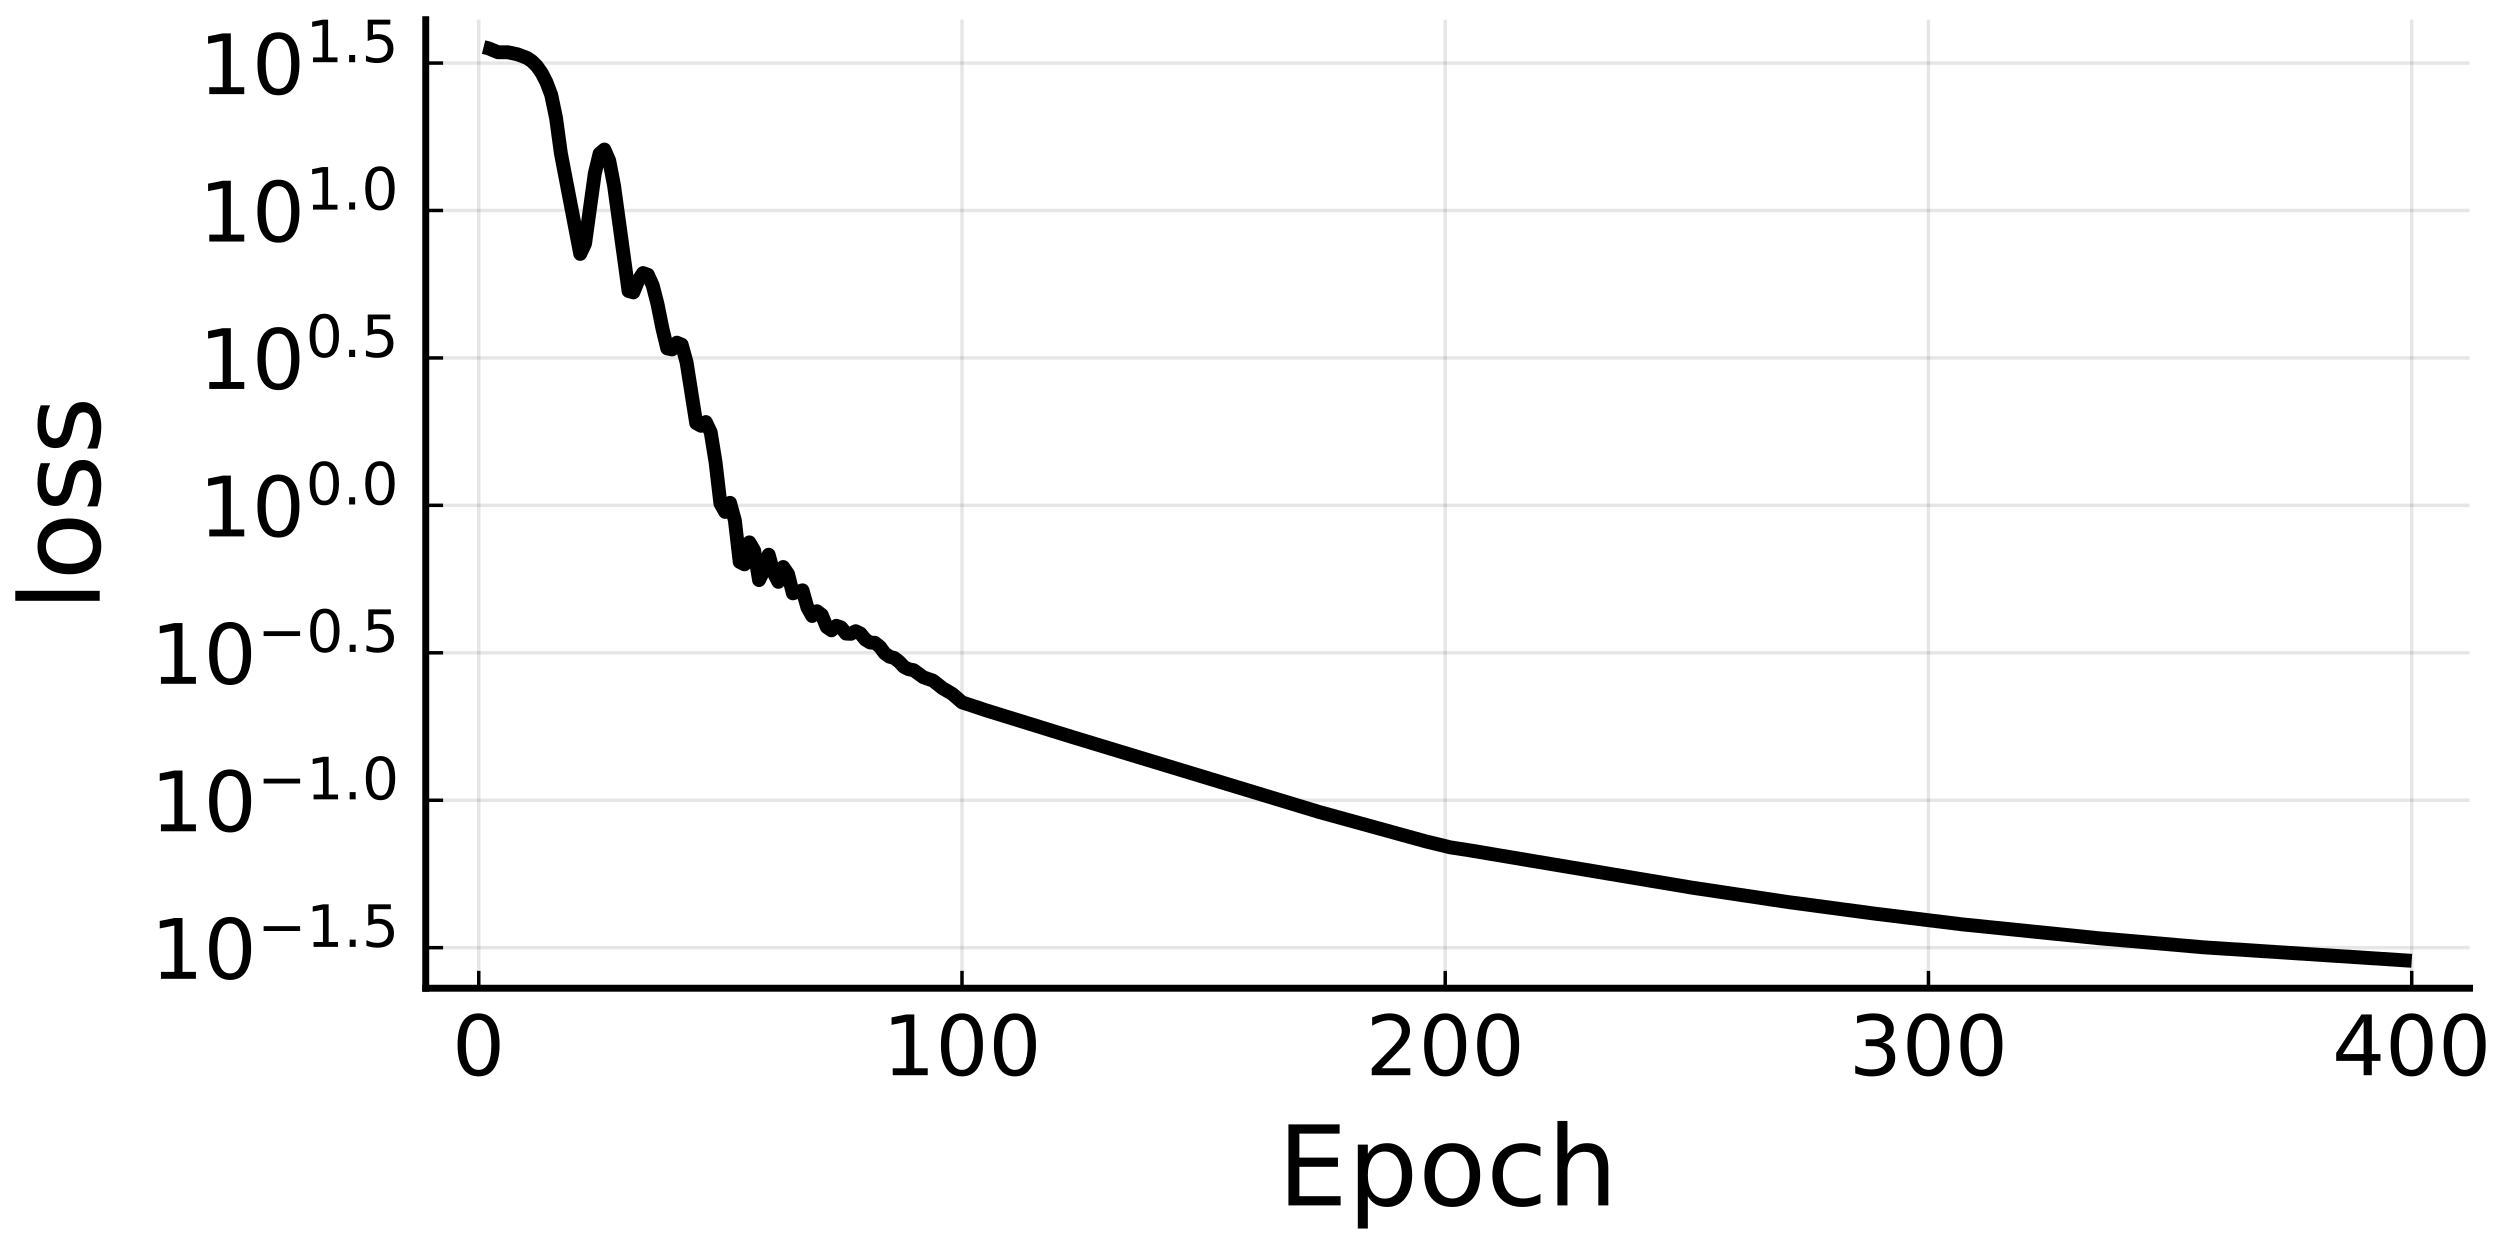
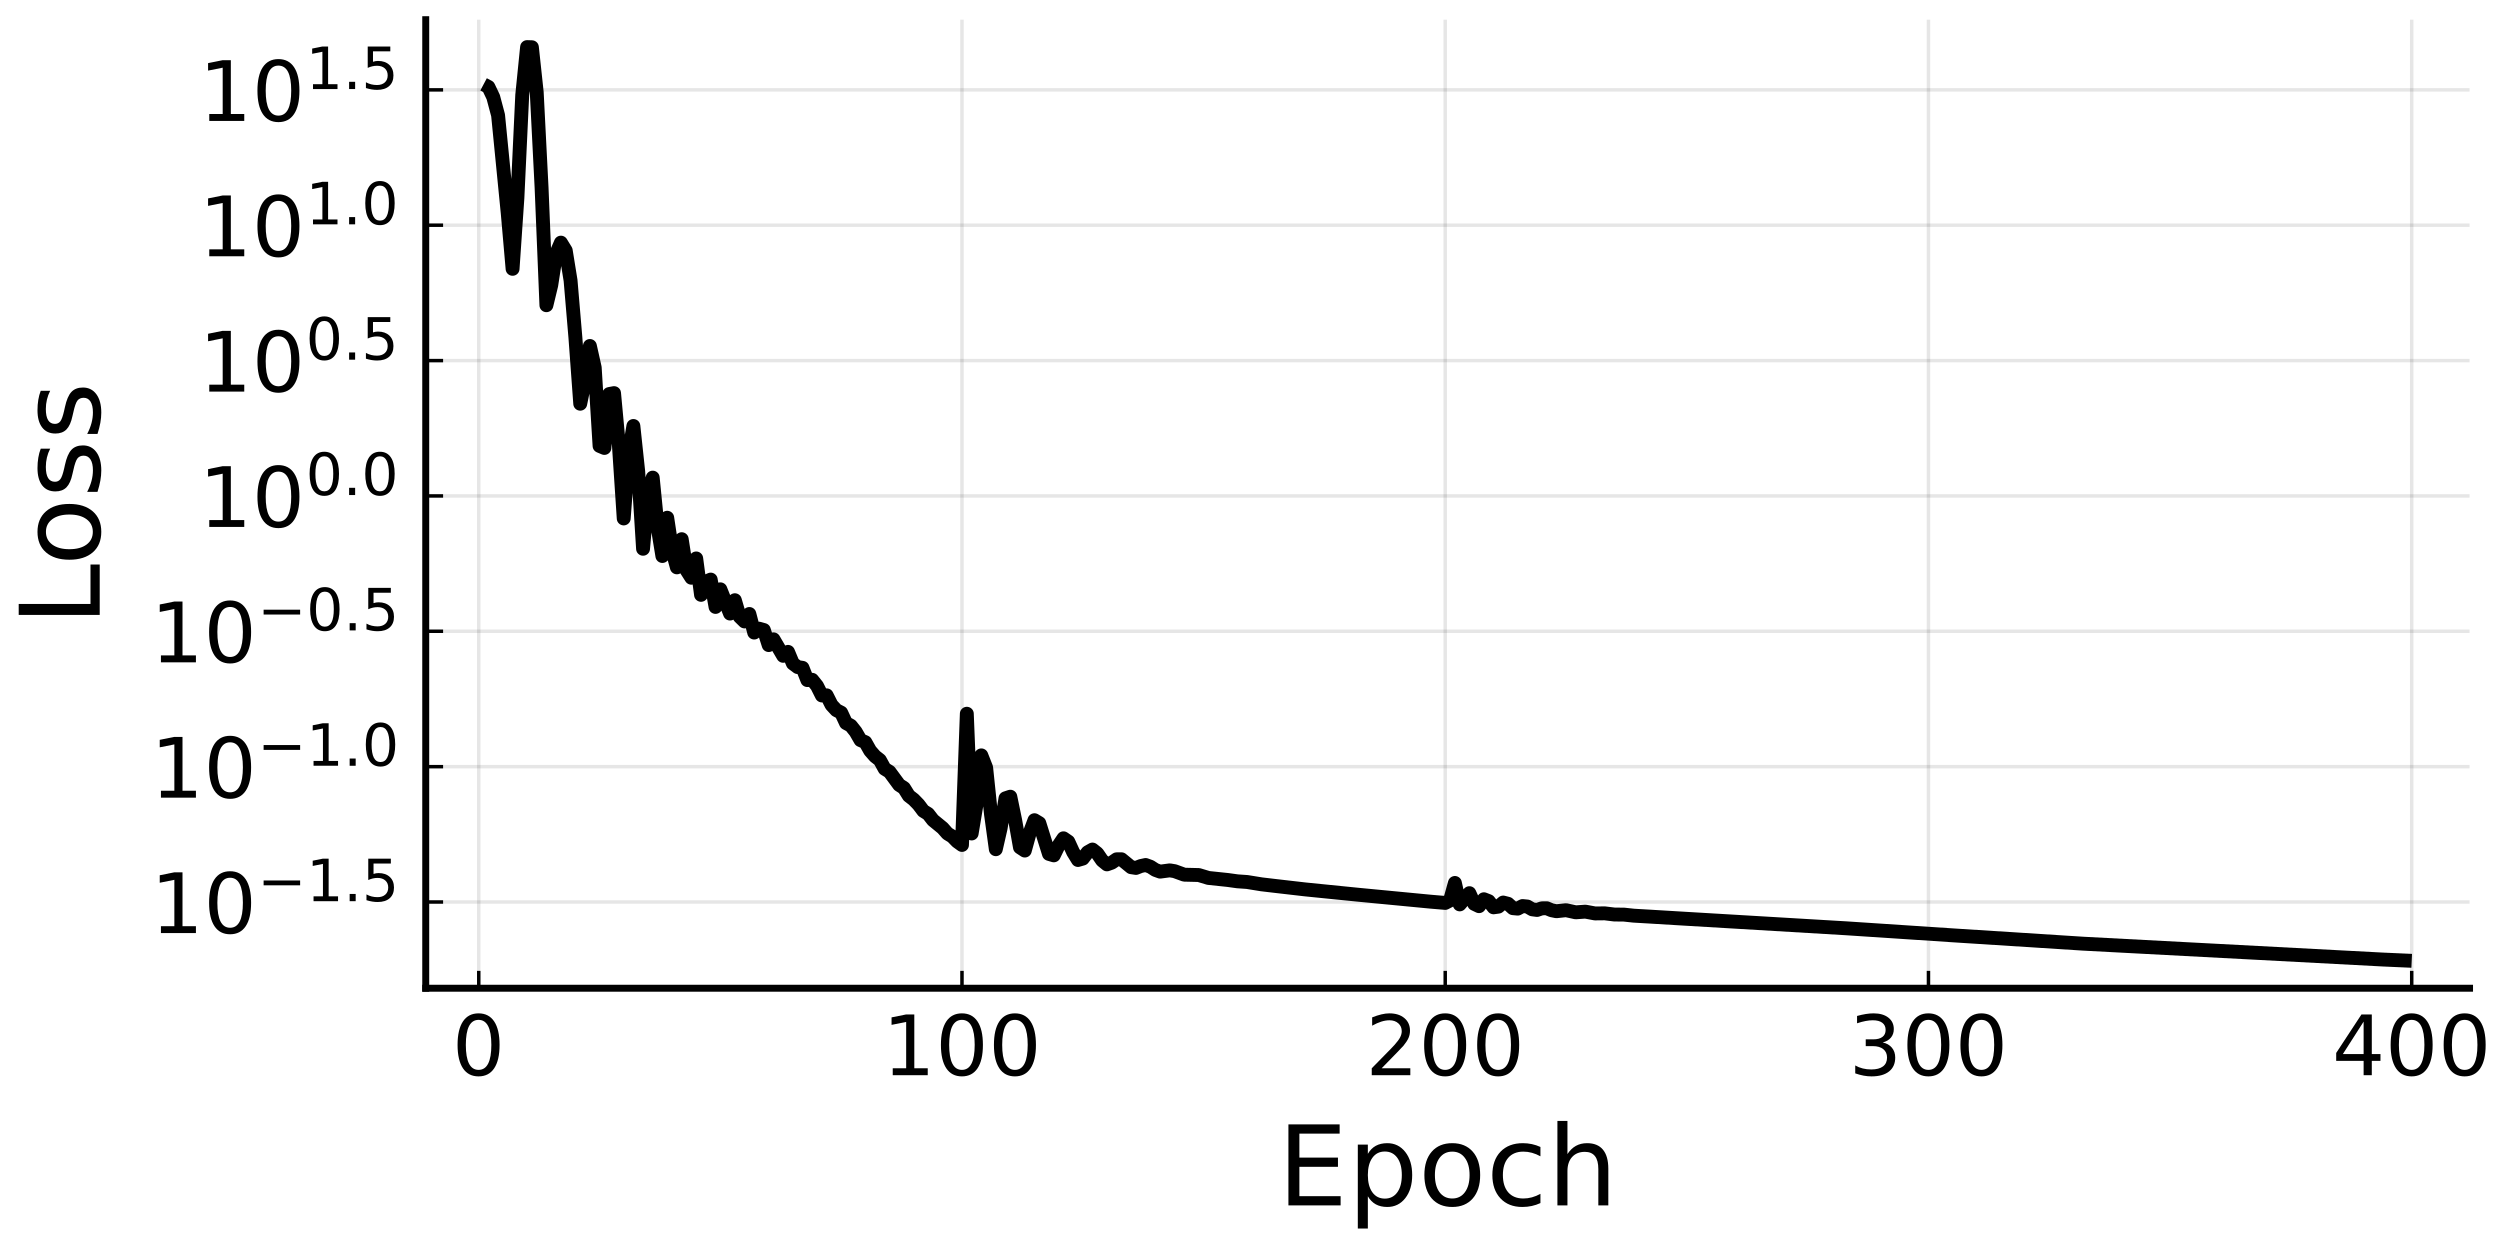
<svg xmlns="http://www.w3.org/2000/svg" xmlns:xlink="http://www.w3.org/1999/xlink" height="180pt" version="1.1" viewBox="0 0 360 180" width="360pt">
  <defs>
    <style type="text/css">*{stroke-linecap:butt;stroke-linejoin:round;}</style>
  </defs>
  <g id="figure_1">
    <g id="patch_1">
      <path d="M 0 180  L 360 180  L 360 0  L 0 0  z " style="fill:#ffffff;" />
    </g>
    <g id="axes_1">
      <g id="patch_2">
        <path d="M 61.306 142.305  L 355.615 142.305  L 355.615 2.835  L 61.306 2.835  z " style="fill:#ffffff;" />
      </g>
      <g id="matplotlib.axis_1">
        <g id="xtick_1">
          <g id="line2d_1">
-             <path clip-path="url(#p5603cf0b83)" d="M 68.94 142.305  L 68.94 2.835  " style="fill:none;stroke:#000000;stroke-linecap:square;stroke-opacity:0.1;stroke-width:0.5;" />
+             <path clip-path="url(#p1fd7293b6f)" d="M 68.94 142.305  L 68.94 2.835  " style="fill:none;stroke:#000000;stroke-linecap:square;stroke-opacity:0.1;stroke-width:0.5;" />
          </g>
          <g id="line2d_2">
            <defs>
-               <path d="M 0 0  L 0 -2.5  " id="m13d099c636" style="stroke:#000000;stroke-width:0.5;" />
+               <path d="M 0 0  L 0 -2.5  " id="m268e1f296f" style="stroke:#000000;stroke-width:0.5;" />
            </defs>
            <g>
-               <use style="stroke:#000000;stroke-width:0.5;" x="68.94" xlink:href="#m13d099c636" y="142.305" />
+               <use style="stroke:#000000;stroke-width:0.5;" x="68.94" xlink:href="#m268e1f296f" y="142.305" />
            </g>
          </g>
          <g id="text_1">
            <g transform="translate(65.0995 154.9235)scale(0.12 -0.12)">
              <defs>
                <path d="M 31.781 66.406  Q 24.172 66.406 20.328 58.906  Q 16.5 51.422 16.5 36.375  Q 16.5 21.391 20.328 13.891  Q 24.172 6.391 31.781 6.391  Q 39.453 6.391 43.281 13.891  Q 47.125 21.391 47.125 36.375  Q 47.125 51.422 43.281 58.906  Q 39.453 66.406 31.781 66.406  z M 31.781 74.219  Q 44.047 74.219 50.516 64.516  Q 56.984 54.828 56.984 36.375  Q 56.984 17.969 50.516 8.266  Q 44.047 -1.422 31.781 -1.422  Q 19.531 -1.422 13.062 8.266  Q 6.594 17.969 6.594 36.375  Q 6.594 54.828 13.062 64.516  Q 19.531 74.219 31.781 74.219  z " id="DejaVuSans-48" />
              </defs>
              <use transform="translate(0 0.78125)" xlink:href="#DejaVuSans-48" />
            </g>
          </g>
        </g>
        <g id="xtick_2">
          <g id="line2d_3">
-             <path clip-path="url(#p5603cf0b83)" d="M 138.526 142.305  L 138.526 2.835  " style="fill:none;stroke:#000000;stroke-linecap:square;stroke-opacity:0.1;stroke-width:0.5;" />
+             <path clip-path="url(#p1fd7293b6f)" d="M 138.526 142.305  L 138.526 2.835  " style="fill:none;stroke:#000000;stroke-linecap:square;stroke-opacity:0.1;stroke-width:0.5;" />
          </g>
          <g id="line2d_4">
            <g>
-               <use style="stroke:#000000;stroke-width:0.5;" x="138.526" xlink:href="#m13d099c636" y="142.305" />
+               <use style="stroke:#000000;stroke-width:0.5;" x="138.526" xlink:href="#m268e1f296f" y="142.305" />
            </g>
          </g>
          <g id="text_2">
            <g transform="translate(127.0661 154.9235)scale(0.12 -0.12)">
              <defs>
                <path d="M 12.406 8.297  L 28.516 8.297  L 28.516 63.922  L 10.984 60.406  L 10.984 69.391  L 28.422 72.906  L 38.281 72.906  L 38.281 8.297  L 54.391 8.297  L 54.391 0  L 12.406 0  z " id="DejaVuSans-49" />
              </defs>
              <use transform="translate(0 0.78125)" xlink:href="#DejaVuSans-49" />
              <use transform="translate(63.62305 0.78125)" xlink:href="#DejaVuSans-48" />
              <use transform="translate(127.2461 0.78125)" xlink:href="#DejaVuSans-48" />
            </g>
          </g>
        </g>
        <g id="xtick_3">
          <g id="line2d_5">
-             <path clip-path="url(#p5603cf0b83)" d="M 208.113 142.305  L 208.113 2.835  " style="fill:none;stroke:#000000;stroke-linecap:square;stroke-opacity:0.1;stroke-width:0.5;" />
+             <path clip-path="url(#p1fd7293b6f)" d="M 208.113 142.305  L 208.113 2.835  " style="fill:none;stroke:#000000;stroke-linecap:square;stroke-opacity:0.1;stroke-width:0.5;" />
          </g>
          <g id="line2d_6">
            <g>
-               <use style="stroke:#000000;stroke-width:0.5;" x="208.113" xlink:href="#m13d099c636" y="142.305" />
+               <use style="stroke:#000000;stroke-width:0.5;" x="208.113" xlink:href="#m268e1f296f" y="142.305" />
            </g>
          </g>
          <g id="text_3">
            <g transform="translate(196.6526 154.9235)scale(0.12 -0.12)">
              <defs>
                <path d="M 19.188 8.297  L 53.609 8.297  L 53.609 0  L 7.328 0  L 7.328 8.297  Q 12.938 14.109 22.625 23.891  Q 32.328 33.688 34.812 36.531  Q 39.547 41.844 41.422 45.531  Q 43.312 49.219 43.312 52.781  Q 43.312 58.594 39.234 62.25  Q 35.156 65.922 28.609 65.922  Q 23.969 65.922 18.812 64.312  Q 13.672 62.703 7.812 59.422  L 7.812 69.391  Q 13.766 71.781 18.938 73  Q 24.125 74.219 28.422 74.219  Q 39.75 74.219 46.484 68.547  Q 53.219 62.891 53.219 53.422  Q 53.219 48.922 51.531 44.891  Q 49.859 40.875 45.406 35.406  Q 44.188 33.984 37.641 27.219  Q 31.109 20.453 19.188 8.297  z " id="DejaVuSans-50" />
              </defs>
              <use transform="translate(0 0.78125)" xlink:href="#DejaVuSans-50" />
              <use transform="translate(63.62305 0.78125)" xlink:href="#DejaVuSans-48" />
              <use transform="translate(127.2461 0.78125)" xlink:href="#DejaVuSans-48" />
            </g>
          </g>
        </g>
        <g id="xtick_4">
          <g id="line2d_7">
-             <path clip-path="url(#p5603cf0b83)" d="M 277.699 142.305  L 277.699 2.835  " style="fill:none;stroke:#000000;stroke-linecap:square;stroke-opacity:0.1;stroke-width:0.5;" />
+             <path clip-path="url(#p1fd7293b6f)" d="M 277.699 142.305  L 277.699 2.835  " style="fill:none;stroke:#000000;stroke-linecap:square;stroke-opacity:0.1;stroke-width:0.5;" />
          </g>
          <g id="line2d_8">
            <g>
-               <use style="stroke:#000000;stroke-width:0.5;" x="277.699" xlink:href="#m13d099c636" y="142.305" />
+               <use style="stroke:#000000;stroke-width:0.5;" x="277.699" xlink:href="#m268e1f296f" y="142.305" />
            </g>
          </g>
          <g id="text_4">
            <g transform="translate(266.2392 154.9235)scale(0.12 -0.12)">
              <defs>
                <path d="M 40.578 39.312  Q 47.656 37.797 51.625 33  Q 55.609 28.219 55.609 21.188  Q 55.609 10.406 48.188 4.484  Q 40.766 -1.422 27.094 -1.422  Q 22.516 -1.422 17.656 -0.516  Q 12.797 0.391 7.625 2.203  L 7.625 11.719  Q 11.719 9.328 16.594 8.109  Q 21.484 6.891 26.812 6.891  Q 36.078 6.891 40.938 10.547  Q 45.797 14.203 45.797 21.188  Q 45.797 27.641 41.281 31.266  Q 36.766 34.906 28.719 34.906  L 20.219 34.906  L 20.219 43.016  L 29.109 43.016  Q 36.375 43.016 40.234 45.922  Q 44.094 48.828 44.094 54.297  Q 44.094 59.906 40.109 62.906  Q 36.141 65.922 28.719 65.922  Q 24.656 65.922 20.016 65.031  Q 15.375 64.156 9.812 62.312  L 9.812 71.094  Q 15.438 72.656 20.344 73.438  Q 25.25 74.219 29.594 74.219  Q 40.828 74.219 47.359 69.109  Q 53.906 64.016 53.906 55.328  Q 53.906 49.266 50.438 45.094  Q 46.969 40.922 40.578 39.312  z " id="DejaVuSans-51" />
              </defs>
              <use transform="translate(0 0.78125)" xlink:href="#DejaVuSans-51" />
              <use transform="translate(63.62305 0.78125)" xlink:href="#DejaVuSans-48" />
              <use transform="translate(127.2461 0.78125)" xlink:href="#DejaVuSans-48" />
            </g>
          </g>
        </g>
        <g id="xtick_5">
          <g id="line2d_9">
-             <path clip-path="url(#p5603cf0b83)" d="M 347.286 142.305  L 347.286 2.835  " style="fill:none;stroke:#000000;stroke-linecap:square;stroke-opacity:0.1;stroke-width:0.5;" />
+             <path clip-path="url(#p1fd7293b6f)" d="M 347.286 142.305  L 347.286 2.835  " style="fill:none;stroke:#000000;stroke-linecap:square;stroke-opacity:0.1;stroke-width:0.5;" />
          </g>
          <g id="line2d_10">
            <g>
-               <use style="stroke:#000000;stroke-width:0.5;" x="347.286" xlink:href="#m13d099c636" y="142.305" />
+               <use style="stroke:#000000;stroke-width:0.5;" x="347.286" xlink:href="#m268e1f296f" y="142.305" />
            </g>
          </g>
          <g id="text_5">
            <g transform="translate(335.8257 154.9235)scale(0.12 -0.12)">
              <defs>
                <path d="M 37.797 64.312  L 12.891 25.391  L 37.797 25.391  z M 35.203 72.906  L 47.609 72.906  L 47.609 25.391  L 58.016 25.391  L 58.016 17.188  L 47.609 17.188  L 47.609 0  L 37.797 0  L 37.797 17.188  L 4.891 17.188  L 4.891 26.703  z " id="DejaVuSans-52" />
              </defs>
              <use transform="translate(0 0.78125)" xlink:href="#DejaVuSans-52" />
              <use transform="translate(63.62305 0.78125)" xlink:href="#DejaVuSans-48" />
              <use transform="translate(127.2461 0.78125)" xlink:href="#DejaVuSans-48" />
            </g>
          </g>
        </g>
        <g id="text_6">
          <g transform="translate(183.963 173.5766)scale(0.16 -0.16)">
            <defs>
              <path d="M 9.812 72.906  L 55.906 72.906  L 55.906 64.594  L 19.672 64.594  L 19.672 43.016  L 54.391 43.016  L 54.391 34.719  L 19.672 34.719  L 19.672 8.297  L 56.781 8.297  L 56.781 0  L 9.812 0  z " id="DejaVuSans-69" />
              <path d="M 18.109 8.203  L 18.109 -20.797  L 9.078 -20.797  L 9.078 54.688  L 18.109 54.688  L 18.109 46.391  Q 20.953 51.266 25.266 53.625  Q 29.594 56 35.594 56  Q 45.562 56 51.781 48.094  Q 58.016 40.188 58.016 27.297  Q 58.016 14.406 51.781 6.484  Q 45.562 -1.422 35.594 -1.422  Q 29.594 -1.422 25.266 0.953  Q 20.953 3.328 18.109 8.203  z M 48.688 27.297  Q 48.688 37.203 44.609 42.844  Q 40.531 48.484 33.406 48.484  Q 26.266 48.484 22.188 42.844  Q 18.109 37.203 18.109 27.297  Q 18.109 17.391 22.188 11.75  Q 26.266 6.109 33.406 6.109  Q 40.531 6.109 44.609 11.75  Q 48.688 17.391 48.688 27.297  z " id="DejaVuSans-112" />
              <path d="M 30.609 48.391  Q 23.391 48.391 19.188 42.75  Q 14.984 37.109 14.984 27.297  Q 14.984 17.484 19.156 11.844  Q 23.344 6.203 30.609 6.203  Q 37.797 6.203 41.984 11.859  Q 46.188 17.531 46.188 27.297  Q 46.188 37.016 41.984 42.703  Q 37.797 48.391 30.609 48.391  z M 30.609 56  Q 42.328 56 49.016 48.375  Q 55.719 40.766 55.719 27.297  Q 55.719 13.875 49.016 6.219  Q 42.328 -1.422 30.609 -1.422  Q 18.844 -1.422 12.172 6.219  Q 5.516 13.875 5.516 27.297  Q 5.516 40.766 12.172 48.375  Q 18.844 56 30.609 56  z " id="DejaVuSans-111" />
              <path d="M 48.781 52.594  L 48.781 44.188  Q 44.969 46.297 41.141 47.344  Q 37.312 48.391 33.406 48.391  Q 24.656 48.391 19.812 42.844  Q 14.984 37.312 14.984 27.297  Q 14.984 17.281 19.812 11.734  Q 24.656 6.203 33.406 6.203  Q 37.312 6.203 41.141 7.25  Q 44.969 8.297 48.781 10.406  L 48.781 2.094  Q 45.016 0.344 40.984 -0.531  Q 36.969 -1.422 32.422 -1.422  Q 20.062 -1.422 12.781 6.344  Q 5.516 14.109 5.516 27.297  Q 5.516 40.672 12.859 48.328  Q 20.219 56 33.016 56  Q 37.156 56 41.109 55.141  Q 45.062 54.297 48.781 52.594  z " id="DejaVuSans-99" />
              <path d="M 54.891 33.016  L 54.891 0  L 45.906 0  L 45.906 32.719  Q 45.906 40.484 42.875 44.328  Q 39.844 48.188 33.797 48.188  Q 26.516 48.188 22.312 43.547  Q 18.109 38.922 18.109 30.906  L 18.109 0  L 9.078 0  L 9.078 75.984  L 18.109 75.984  L 18.109 46.188  Q 21.344 51.125 25.703 53.562  Q 30.078 56 35.797 56  Q 45.219 56 50.047 50.172  Q 54.891 44.344 54.891 33.016  z " id="DejaVuSans-104" />
            </defs>
            <use xlink:href="#DejaVuSans-69" />
            <use x="63.184" xlink:href="#DejaVuSans-112" />
            <use x="126.66" xlink:href="#DejaVuSans-111" />
            <use x="187.842" xlink:href="#DejaVuSans-99" />
            <use x="242.822" xlink:href="#DejaVuSans-104" />
          </g>
        </g>
      </g>
      <g id="matplotlib.axis_2">
        <g id="ytick_1">
          <g id="line2d_11">
-             <path clip-path="url(#p5603cf0b83)" d="M 61.306 136.466  L 355.615 136.466  " style="fill:none;stroke:#000000;stroke-linecap:square;stroke-opacity:0.1;stroke-width:0.5;" />
+             <path clip-path="url(#p1fd7293b6f)" d="M 61.306 129.888  L 355.615 129.888  " style="fill:none;stroke:#000000;stroke-linecap:square;stroke-opacity:0.1;stroke-width:0.5;" />
          </g>
          <g id="line2d_12">
            <defs>
-               <path d="M 0 0  L 2.5 0  " id="m63763a4a3f" style="stroke:#000000;stroke-width:0.5;" />
+               <path d="M 0 0  L 2.5 0  " id="m3958d8e07d" style="stroke:#000000;stroke-width:0.5;" />
            </defs>
            <g>
-               <use style="stroke:#000000;stroke-width:0.5;" x="61.306" xlink:href="#m63763a4a3f" y="136.466" />
+               <use style="stroke:#000000;stroke-width:0.5;" x="61.306" xlink:href="#m3958d8e07d" y="129.888" />
            </g>
          </g>
          <g id="text_7">
-             <g transform="translate(21.68586 141.0252)scale(0.12 -0.12)">
+             <g transform="translate(21.68586 134.4466)scale(0.12 -0.12)">
              <defs>
                <path d="M 10.594 35.5  L 73.188 35.5  L 73.188 27.203  L 10.594 27.203  z " id="DejaVuSans-8722" />
                <path d="M 10.688 12.406  L 21 12.406  L 21 0  L 10.688 0  z " id="DejaVuSans-46" />
                <path d="M 10.797 72.906  L 49.516 72.906  L 49.516 64.594  L 19.828 64.594  L 19.828 46.734  Q 21.969 47.469 24.109 47.828  Q 26.266 48.188 28.422 48.188  Q 40.625 48.188 47.75 41.5  Q 54.891 34.812 54.891 23.391  Q 54.891 11.625 47.562 5.094  Q 40.234 -1.422 26.906 -1.422  Q 22.312 -1.422 17.547 -0.641  Q 12.797 0.141 7.719 1.703  L 7.719 11.625  Q 12.109 9.234 16.797 8.062  Q 21.484 6.891 26.703 6.891  Q 35.156 6.891 40.078 11.328  Q 45.016 15.766 45.016 23.391  Q 45.016 31 40.078 35.438  Q 35.156 39.891 26.703 39.891  Q 22.75 39.891 18.812 39.016  Q 14.891 38.141 10.797 36.281  z " id="DejaVuSans-53" />
              </defs>
              <use transform="translate(0 0.684375)" xlink:href="#DejaVuSans-49" />
              <use transform="translate(63.62305 0.684375)" xlink:href="#DejaVuSans-48" />
              <use transform="translate(128.2031 38.96563)scale(0.7)" xlink:href="#DejaVuSans-8722" />
              <use transform="translate(186.8555 38.96563)scale(0.7)" xlink:href="#DejaVuSans-49" />
              <use transform="translate(231.3916 38.96563)scale(0.7)" xlink:href="#DejaVuSans-46" />
              <use transform="translate(253.6426 38.96563)scale(0.7)" xlink:href="#DejaVuSans-53" />
            </g>
          </g>
        </g>
        <g id="ytick_2">
          <g id="line2d_13">
-             <path clip-path="url(#p5603cf0b83)" d="M 61.306 115.235  L 355.615 115.235  " style="fill:none;stroke:#000000;stroke-linecap:square;stroke-opacity:0.1;stroke-width:0.5;" />
+             <path clip-path="url(#p1fd7293b6f)" d="M 61.306 110.396  L 355.615 110.396  " style="fill:none;stroke:#000000;stroke-linecap:square;stroke-opacity:0.1;stroke-width:0.5;" />
          </g>
          <g id="line2d_14">
            <g>
-               <use style="stroke:#000000;stroke-width:0.5;" x="61.306" xlink:href="#m63763a4a3f" y="115.235" />
+               <use style="stroke:#000000;stroke-width:0.5;" x="61.306" xlink:href="#m3958d8e07d" y="110.396" />
            </g>
          </g>
          <g id="text_8">
-             <g transform="translate(21.68586 119.7937)scale(0.12 -0.12)">
+             <g transform="translate(21.68586 114.9552)scale(0.12 -0.12)">
              <use transform="translate(0 0.765625)" xlink:href="#DejaVuSans-49" />
              <use transform="translate(63.62305 0.765625)" xlink:href="#DejaVuSans-48" />
              <use transform="translate(128.2031 39.04688)scale(0.7)" xlink:href="#DejaVuSans-8722" />
              <use transform="translate(186.8555 39.04688)scale(0.7)" xlink:href="#DejaVuSans-49" />
              <use transform="translate(231.3916 39.04688)scale(0.7)" xlink:href="#DejaVuSans-46" />
              <use transform="translate(253.6426 39.04688)scale(0.7)" xlink:href="#DejaVuSans-48" />
            </g>
          </g>
        </g>
        <g id="ytick_3">
          <g id="line2d_15">
-             <path clip-path="url(#p5603cf0b83)" d="M 61.306 94.003  L 355.615 94.003  " style="fill:none;stroke:#000000;stroke-linecap:square;stroke-opacity:0.1;stroke-width:0.5;" />
+             <path clip-path="url(#p1fd7293b6f)" d="M 61.306 90.905  L 355.615 90.905  " style="fill:none;stroke:#000000;stroke-linecap:square;stroke-opacity:0.1;stroke-width:0.5;" />
          </g>
          <g id="line2d_16">
            <g>
-               <use style="stroke:#000000;stroke-width:0.5;" x="61.306" xlink:href="#m63763a4a3f" y="94.003" />
+               <use style="stroke:#000000;stroke-width:0.5;" x="61.306" xlink:href="#m3958d8e07d" y="90.905" />
            </g>
          </g>
          <g id="text_9">
-             <g transform="translate(21.68586 98.56233)scale(0.12 -0.12)">
+             <g transform="translate(21.68586 95.46379)scale(0.12 -0.12)">
              <use transform="translate(0 0.765625)" xlink:href="#DejaVuSans-49" />
              <use transform="translate(63.62305 0.765625)" xlink:href="#DejaVuSans-48" />
              <use transform="translate(128.2031 39.04688)scale(0.7)" xlink:href="#DejaVuSans-8722" />
              <use transform="translate(186.8555 39.04688)scale(0.7)" xlink:href="#DejaVuSans-48" />
              <use transform="translate(231.3916 39.04688)scale(0.7)" xlink:href="#DejaVuSans-46" />
              <use transform="translate(253.6426 39.04688)scale(0.7)" xlink:href="#DejaVuSans-53" />
            </g>
          </g>
        </g>
        <g id="ytick_4">
          <g id="line2d_17">
-             <path clip-path="url(#p5603cf0b83)" d="M 61.306 72.772  L 355.615 72.772  " style="fill:none;stroke:#000000;stroke-linecap:square;stroke-opacity:0.1;stroke-width:0.5;" />
+             <path clip-path="url(#p1fd7293b6f)" d="M 61.306 71.413  L 355.615 71.413  " style="fill:none;stroke:#000000;stroke-linecap:square;stroke-opacity:0.1;stroke-width:0.5;" />
          </g>
          <g id="line2d_18">
            <g>
-               <use style="stroke:#000000;stroke-width:0.5;" x="61.306" xlink:href="#m63763a4a3f" y="72.772" />
+               <use style="stroke:#000000;stroke-width:0.5;" x="61.306" xlink:href="#m3958d8e07d" y="71.413" />
            </g>
          </g>
          <g id="text_10">
-             <g transform="translate(28.64586 77.33091)scale(0.12 -0.12)">
+             <g transform="translate(28.64586 75.97238)scale(0.12 -0.12)">
              <use transform="translate(0 0.765625)" xlink:href="#DejaVuSans-49" />
              <use transform="translate(63.62305 0.765625)" xlink:href="#DejaVuSans-48" />
              <use transform="translate(128.2031 39.04688)scale(0.7)" xlink:href="#DejaVuSans-48" />
              <use transform="translate(172.7393 39.04688)scale(0.7)" xlink:href="#DejaVuSans-46" />
              <use transform="translate(194.9902 39.04688)scale(0.7)" xlink:href="#DejaVuSans-48" />
            </g>
          </g>
        </g>
        <g id="ytick_5">
          <g id="line2d_19">
-             <path clip-path="url(#p5603cf0b83)" d="M 61.306 51.54  L 355.615 51.54  " style="fill:none;stroke:#000000;stroke-linecap:square;stroke-opacity:0.1;stroke-width:0.5;" />
+             <path clip-path="url(#p1fd7293b6f)" d="M 61.306 51.922  L 355.615 51.922  " style="fill:none;stroke:#000000;stroke-linecap:square;stroke-opacity:0.1;stroke-width:0.5;" />
          </g>
          <g id="line2d_20">
            <g>
-               <use style="stroke:#000000;stroke-width:0.5;" x="61.306" xlink:href="#m63763a4a3f" y="51.54" />
+               <use style="stroke:#000000;stroke-width:0.5;" x="61.306" xlink:href="#m3958d8e07d" y="51.922" />
            </g>
          </g>
          <g id="text_11">
-             <g transform="translate(28.64586 56.0995)scale(0.12 -0.12)">
+             <g transform="translate(28.64586 56.48097)scale(0.12 -0.12)">
              <use transform="translate(0 0.765625)" xlink:href="#DejaVuSans-49" />
              <use transform="translate(63.62305 0.765625)" xlink:href="#DejaVuSans-48" />
              <use transform="translate(128.2031 39.04688)scale(0.7)" xlink:href="#DejaVuSans-48" />
              <use transform="translate(172.7393 39.04688)scale(0.7)" xlink:href="#DejaVuSans-46" />
              <use transform="translate(194.9902 39.04688)scale(0.7)" xlink:href="#DejaVuSans-53" />
            </g>
          </g>
        </g>
        <g id="ytick_6">
          <g id="line2d_21">
-             <path clip-path="url(#p5603cf0b83)" d="M 61.306 30.309  L 355.615 30.309  " style="fill:none;stroke:#000000;stroke-linecap:square;stroke-opacity:0.1;stroke-width:0.5;" />
+             <path clip-path="url(#p1fd7293b6f)" d="M 61.306 32.43  L 355.615 32.43  " style="fill:none;stroke:#000000;stroke-linecap:square;stroke-opacity:0.1;stroke-width:0.5;" />
          </g>
          <g id="line2d_22">
            <g>
-               <use style="stroke:#000000;stroke-width:0.5;" x="61.306" xlink:href="#m63763a4a3f" y="30.309" />
+               <use style="stroke:#000000;stroke-width:0.5;" x="61.306" xlink:href="#m3958d8e07d" y="32.43" />
            </g>
          </g>
          <g id="text_12">
-             <g transform="translate(28.64586 34.86808)scale(0.12 -0.12)">
+             <g transform="translate(28.64586 36.98956)scale(0.12 -0.12)">
              <use transform="translate(0 0.765625)" xlink:href="#DejaVuSans-49" />
              <use transform="translate(63.62305 0.765625)" xlink:href="#DejaVuSans-48" />
              <use transform="translate(128.2031 39.04688)scale(0.7)" xlink:href="#DejaVuSans-49" />
              <use transform="translate(172.7393 39.04688)scale(0.7)" xlink:href="#DejaVuSans-46" />
              <use transform="translate(194.9902 39.04688)scale(0.7)" xlink:href="#DejaVuSans-48" />
            </g>
          </g>
        </g>
        <g id="ytick_7">
          <g id="line2d_23">
-             <path clip-path="url(#p5603cf0b83)" d="M 61.306 9.078  L 355.615 9.078  " style="fill:none;stroke:#000000;stroke-linecap:square;stroke-opacity:0.1;stroke-width:0.5;" />
+             <path clip-path="url(#p1fd7293b6f)" d="M 61.306 12.939  L 355.615 12.939  " style="fill:none;stroke:#000000;stroke-linecap:square;stroke-opacity:0.1;stroke-width:0.5;" />
          </g>
          <g id="line2d_24">
            <g>
-               <use style="stroke:#000000;stroke-width:0.5;" x="61.306" xlink:href="#m63763a4a3f" y="9.078" />
+               <use style="stroke:#000000;stroke-width:0.5;" x="61.306" xlink:href="#m3958d8e07d" y="12.939" />
            </g>
          </g>
          <g id="text_13">
-             <g transform="translate(28.64586 13.63666)scale(0.12 -0.12)">
+             <g transform="translate(28.64586 17.49815)scale(0.12 -0.12)">
              <use transform="translate(0 0.684375)" xlink:href="#DejaVuSans-49" />
              <use transform="translate(63.62305 0.684375)" xlink:href="#DejaVuSans-48" />
              <use transform="translate(128.2031 38.96563)scale(0.7)" xlink:href="#DejaVuSans-49" />
              <use transform="translate(172.7393 38.96563)scale(0.7)" xlink:href="#DejaVuSans-46" />
              <use transform="translate(194.9902 38.96563)scale(0.7)" xlink:href="#DejaVuSans-53" />
            </g>
          </g>
        </g>
        <g id="text_14">
-           <g transform="translate(14.35836 88.0225)rotate(-90)scale(0.16 -0.16)">
+           <g transform="translate(14.35836 90.1175)rotate(-90)scale(0.16 -0.16)">
            <defs>
-               <path d="M 9.422 75.984  L 18.406 75.984  L 18.406 0  L 9.422 0  z " id="DejaVuSans-108" />
+               <path d="M 9.812 72.906  L 19.672 72.906  L 19.672 8.297  L 55.172 8.297  L 55.172 0  L 9.812 0  z " id="DejaVuSans-76" />
              <path d="M 44.281 53.078  L 44.281 44.578  Q 40.484 46.531 36.375 47.5  Q 32.281 48.484 27.875 48.484  Q 21.188 48.484 17.844 46.438  Q 14.5 44.391 14.5 40.281  Q 14.5 37.156 16.891 35.375  Q 19.281 33.594 26.516 31.984  L 29.594 31.297  Q 39.156 29.25 43.188 25.516  Q 47.219 21.781 47.219 15.094  Q 47.219 7.469 41.188 3.016  Q 35.156 -1.422 24.609 -1.422  Q 20.219 -1.422 15.453 -0.562  Q 10.688 0.297 5.422 2  L 5.422 11.281  Q 10.406 8.688 15.234 7.391  Q 20.062 6.109 24.812 6.109  Q 31.156 6.109 34.562 8.281  Q 37.984 10.453 37.984 14.406  Q 37.984 18.062 35.516 20.016  Q 33.062 21.969 24.703 23.781  L 21.578 24.516  Q 13.234 26.266 9.516 29.906  Q 5.812 33.547 5.812 39.891  Q 5.812 47.609 11.281 51.797  Q 16.75 56 26.812 56  Q 31.781 56 36.172 55.266  Q 40.578 54.547 44.281 53.078  z " id="DejaVuSans-115" />
            </defs>
-             <use xlink:href="#DejaVuSans-108" />
-             <use x="27.783" xlink:href="#DejaVuSans-111" />
-             <use x="88.965" xlink:href="#DejaVuSans-115" />
-             <use x="141.064" xlink:href="#DejaVuSans-115" />
+             <use xlink:href="#DejaVuSans-76" />
+             <use x="53.963" xlink:href="#DejaVuSans-111" />
+             <use x="115.145" xlink:href="#DejaVuSans-115" />
+             <use x="167.244" xlink:href="#DejaVuSans-115" />
          </g>
        </g>
      </g>
      <g id="line2d_25">
-         <path clip-path="url(#p5603cf0b83)" d="M 69.635 6.782  L 70.331 6.956  L 71.723 7.528  L 73.115 7.523  L 74.506 7.816  L 75.898 8.346  L 76.594 8.813  L 77.29 9.501  L 77.986 10.484  L 78.682 11.826  L 79.377 13.664  L 80.073 17.009  L 80.769 22.099  L 83.553 36.564  L 84.249 35.087  L 85.64 25.029  L 86.336 22.133  L 87.032 21.532  L 87.728 23.133  L 88.424 26.737  L 90.511 41.904  L 91.207 42.104  L 91.903 40.379  L 92.599 39.321  L 93.295 39.562  L 93.991 41.101  L 94.687 43.81  L 95.382 47.28  L 96.078 50.165  L 96.774 50.315  L 97.47 49.343  L 98.166 49.634  L 98.862 52.149  L 100.253 60.934  L 100.949 61.314  L 101.645 60.777  L 102.341 62.237  L 103.037 66.536  L 103.733 72.488  L 104.429 73.72  L 105.125 72.409  L 105.82 74.923  L 106.516 80.92  L 107.212 81.266  L 107.908 78.099  L 108.604 79.289  L 109.3 83.532  L 109.996 82.117  L 110.691 79.876  L 111.387 82.438  L 112.083 83.788  L 112.779 81.647  L 113.475 82.651  L 114.171 85.438  L 115.562 85.007  L 116.258 87.459  L 116.954 88.702  L 117.65 88.017  L 118.346 88.555  L 119.042 90.282  L 119.738 90.769  L 120.434 90.114  L 121.129 90.356  L 121.825 91.235  L 122.521 91.27  L 123.217 90.894  L 123.913 91.236  L 124.609 92.102  L 125.305 92.521  L 126 92.571  L 126.696 93.13  L 127.392 94.07  L 128.088 94.562  L 128.784 94.751  L 129.48 95.297  L 130.176 96.035  L 130.872 96.381  L 131.567 96.505  L 132.959 97.526  L 134.351 98.007  L 135.743 99.112  L 137.134 99.924  L 138.526 101.135  L 142.005 102.292  L 154.531 106.17  L 190.02 116.947  L 205.329 121.163  L 208.808 122.013  L 211.592 122.442  L 220.638 123.967  L 243.602 127.816  L 257.519 129.903  L 270.045 131.575  L 282.57 133.11  L 302.054 135.093  L 317.364 136.418  L 347.286 138.358  L 347.286 138.358  " style="fill:none;stroke:#000000;stroke-width:2;" />
+         <path clip-path="url(#p1fd7293b6f)" d="M 69.635 12.148  L 70.331 12.517  L 71.027 13.978  L 71.723 16.599  L 73.115 30.723  L 73.811 38.712  L 74.506 28.515  L 75.202 13.678  L 75.898 6.782  L 76.594 6.803  L 77.29 13.307  L 77.986 27.008  L 78.682 43.952  L 79.377 41.073  L 80.073 36.555  L 80.769 34.939  L 81.465 36.073  L 82.161 40.384  L 82.857 48.6  L 83.553 58.136  L 84.249 54.742  L 84.944 49.82  L 85.64 52.934  L 86.336 64.211  L 87.032 64.504  L 87.728 56.738  L 88.424 56.609  L 89.12 64.122  L 89.815 74.656  L 90.511 65.462  L 91.207 61.341  L 91.903 67.892  L 92.599 79.024  L 93.295 71.161  L 93.991 68.778  L 94.687 75.825  L 95.382 80.065  L 96.078 74.555  L 96.774 79.163  L 97.47 81.699  L 98.166 77.643  L 98.862 82.099  L 99.558 83.194  L 100.253 80.415  L 100.949 85.658  L 101.645 83.756  L 102.341 83.459  L 103.037 87.399  L 103.733 84.861  L 105.125 88.353  L 105.82 86.431  L 106.516 88.81  L 107.212 89.49  L 107.908 88.413  L 108.604 91.089  L 109.3 90.529  L 109.996 90.723  L 110.691 92.891  L 111.387 92.064  L 112.779 94.439  L 113.475 93.87  L 114.171 95.538  L 114.867 96.061  L 115.562 96.167  L 116.258 97.933  L 116.954 97.893  L 117.65 98.762  L 118.346 100.146  L 119.042 100.129  L 119.738 101.51  L 120.434 102.264  L 121.129 102.622  L 121.825 104.118  L 122.521 104.497  L 123.217 105.372  L 123.913 106.577  L 124.609 106.877  L 125.305 108.107  L 126 108.901  L 126.696 109.446  L 127.392 110.706  L 128.088 111.136  L 129.48 113.026  L 130.176 113.478  L 130.872 114.593  L 131.567 115.132  L 132.263 115.849  L 132.959 116.769  L 133.655 117.206  L 134.351 118.101  L 135.743 119.242  L 136.438 120.031  L 137.134 120.457  L 137.83 121.17  L 138.526 121.673  L 139.222 102.779  L 139.918 120.02  L 140.614 115.841  L 141.31 108.773  L 142.005 110.539  L 142.701 117.233  L 143.397 122.287  L 144.093 119.242  L 144.789 114.957  L 145.485 114.724  L 146.181 118.098  L 146.876 122.023  L 147.572 122.481  L 148.268 119.968  L 148.964 118.109  L 149.66 118.527  L 151.052 122.965  L 151.748 123.17  L 152.443 121.743  L 153.139 120.714  L 153.835 121.193  L 154.531 122.708  L 155.227 123.839  L 155.923 123.637  L 156.619 122.728  L 157.314 122.335  L 158.01 122.888  L 158.706 123.902  L 159.402 124.47  L 160.098 124.221  L 160.794 123.74  L 161.49 123.735  L 162.881 124.876  L 163.577 124.983  L 164.273 124.709  L 164.969 124.56  L 165.665 124.812  L 166.361 125.263  L 167.057 125.516  L 168.448 125.332  L 169.144 125.448  L 170.536 125.955  L 172.623 126.005  L 174.015 126.424  L 176.799 126.717  L 178.19 126.91  L 179.582 127.007  L 181.67 127.345  L 183.757 127.591  L 187.933 128.073  L 195.587 128.843  L 206.025 129.843  L 208.113 130.02  L 208.808 129.656  L 209.504 127.145  L 210.2 130.233  L 211.592 128.615  L 212.288 130.155  L 212.984 130.488  L 213.68 129.492  L 214.375 129.763  L 215.071 130.653  L 215.767 130.558  L 216.463 129.966  L 217.159 130.144  L 217.855 130.776  L 218.551 130.842  L 219.246 130.47  L 219.942 130.54  L 220.638 130.944  L 221.334 131.035  L 222.03 130.798  L 222.726 130.788  L 223.422 131.074  L 224.118 131.217  L 225.509 131.068  L 226.901 131.374  L 228.293 131.275  L 229.684 131.535  L 231.076 131.521  L 232.468 131.691  L 233.86 131.706  L 235.251 131.856  L 237.339 131.977  L 242.21 132.271  L 265.869 133.676  L 281.178 134.687  L 299.967 135.889  L 343.111 138.172  L 347.286 138.358  L 347.286 138.358  " style="fill:none;stroke:#000000;stroke-width:2;" />
      </g>
      <g id="patch_3">
        <path d="M 61.306 142.305  L 61.306 2.835  " style="fill:none;stroke:#000000;stroke-linecap:square;stroke-linejoin:miter;" />
      </g>
      <g id="patch_4">
        <path d="M 61.306 142.305  L 355.615 142.305  " style="fill:none;stroke:#000000;stroke-linecap:square;stroke-linejoin:miter;" />
      </g>
    </g>
  </g>
  <defs>
-     <clipPath id="p5603cf0b83">
+     <clipPath id="p1fd7293b6f">
      <rect height="139.471" width="294.309" x="61.306" y="2.835" />
    </clipPath>
  </defs>
</svg>
